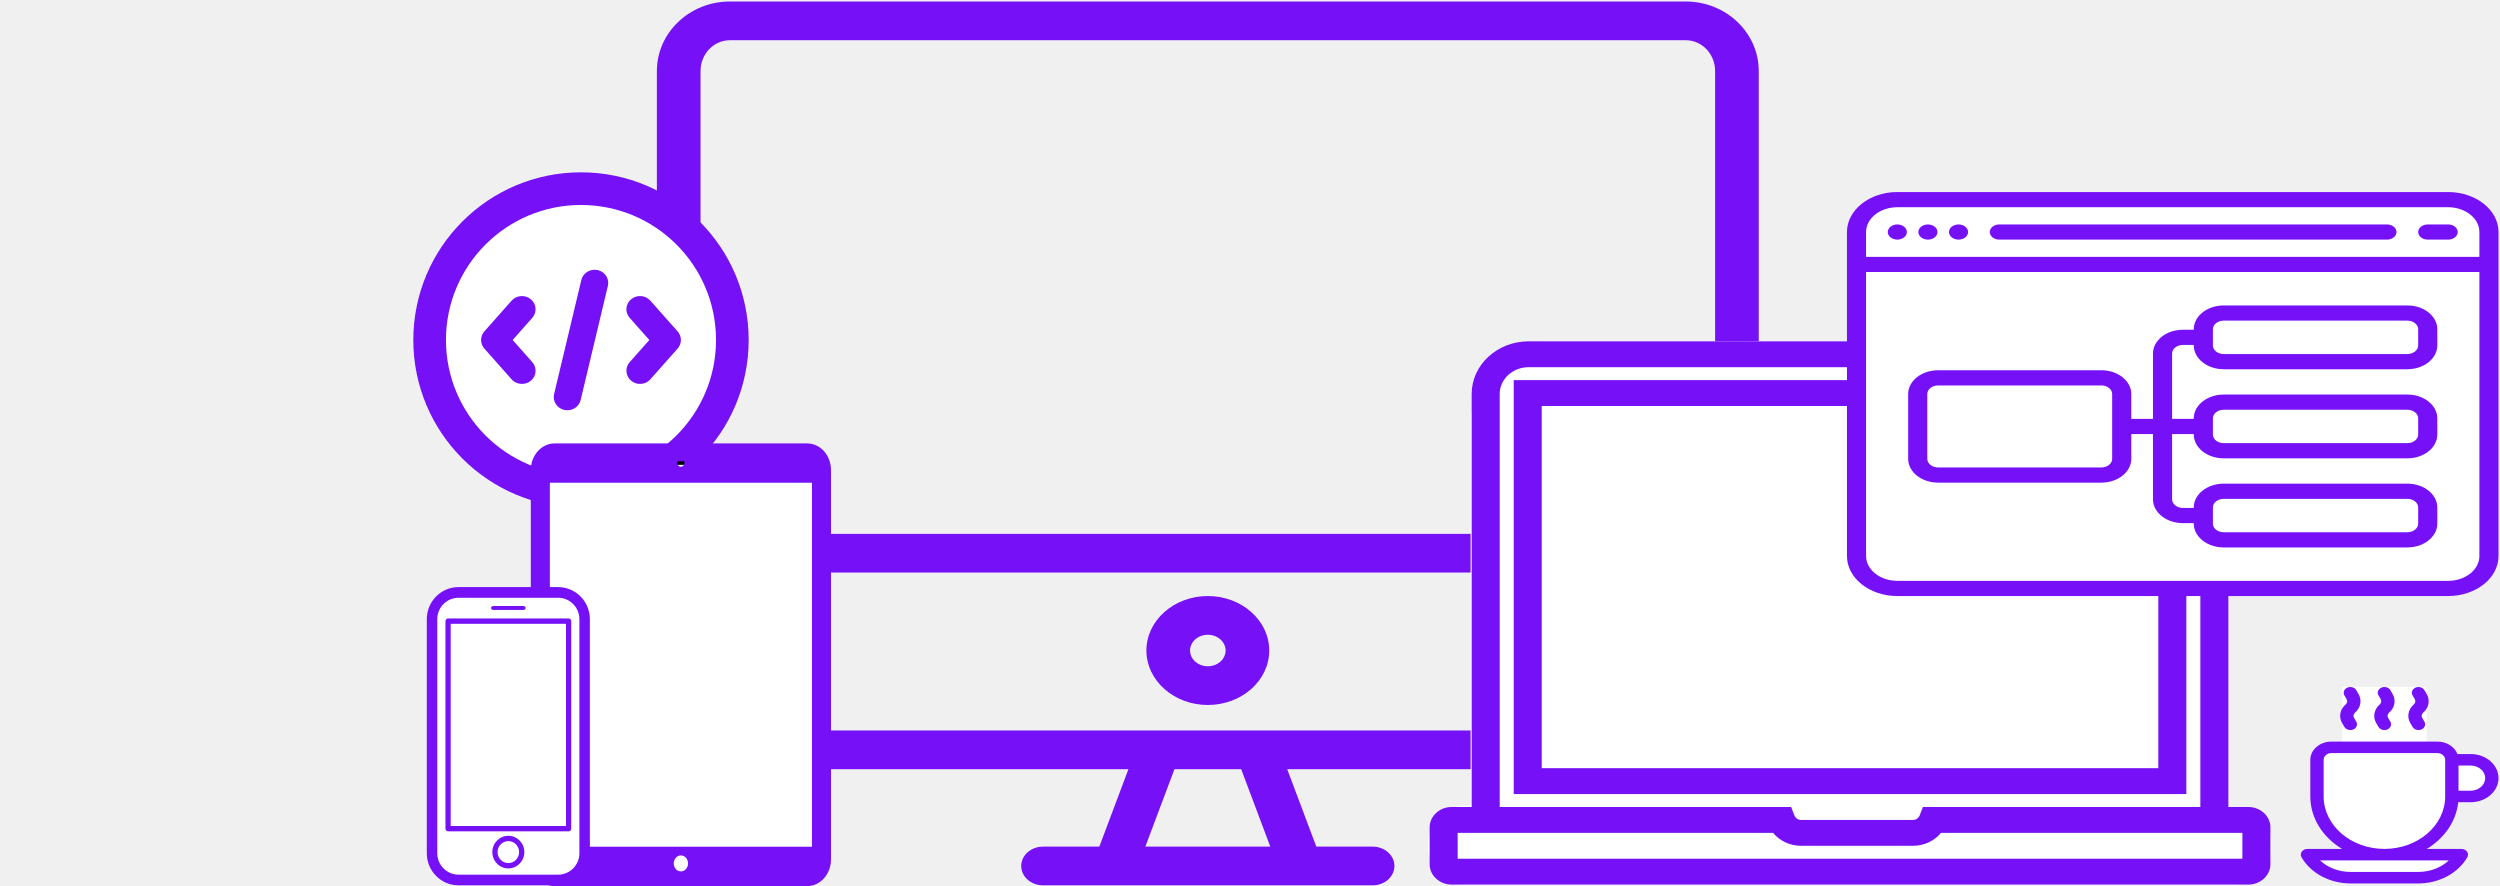
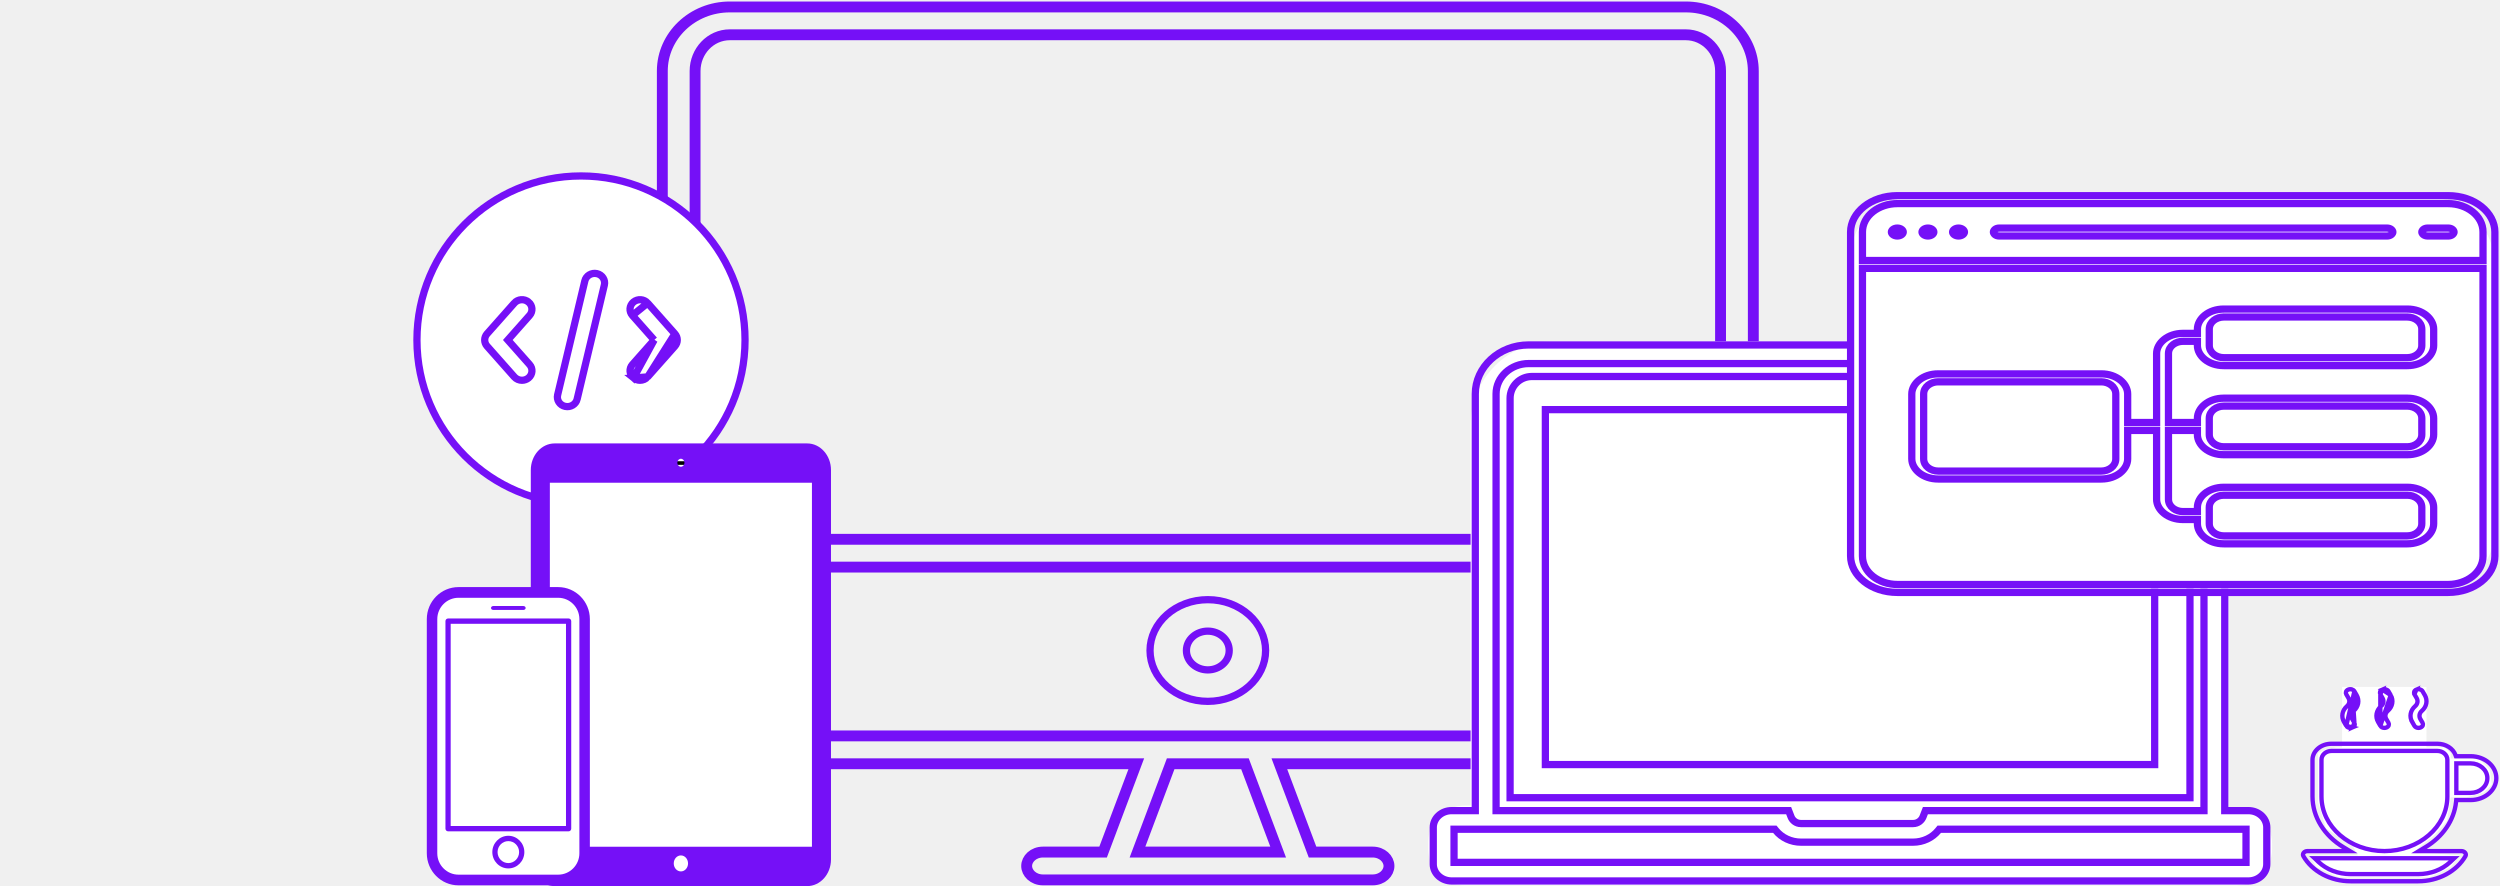
<svg xmlns="http://www.w3.org/2000/svg" width="689" height="244" viewBox="0 0 689 244" fill="none">
  <g id="Group 1">
    <g id="mac">
      <g id="Group">
-         <path id="Vector" d="M484.713 19.575C484.713 9.01 475.691 0.415 464.601 0.415H201.147C190.057 0.414 181.035 9.01 181.035 19.575V192.831C181.035 203.395 190.057 211.99 201.148 211.99H310.995L302.975 233.33H287.462C284.14 233.33 281.447 235.719 281.447 238.665C281.447 241.611 284.14 244 287.462 244H307.311H358.438H378.287C381.609 244 384.302 241.611 384.302 238.665C384.302 235.719 381.609 233.33 378.287 233.33H362.773L354.754 211.99H464.601C475.692 211.99 484.714 203.395 484.714 192.831V19.575H484.713ZM193.065 19.575C193.065 14.893 196.691 11.085 201.148 11.085H464.601C469.058 11.085 472.684 14.893 472.684 19.575V147.126H193.065V19.575ZM350.092 233.33H315.656L323.676 211.99H342.072L350.092 233.33ZM472.683 192.83C472.683 197.511 469.058 201.32 464.601 201.32H346.407H319.34H201.147C196.691 201.32 193.064 197.511 193.064 192.83V157.796H472.683V192.83H472.683Z" fill="#7510F7" />
-         <path id="Vector_2" d="M332.874 194.294C342.208 194.294 349.8 187.56 349.8 179.281C349.8 171.003 342.208 164.269 332.874 164.269C323.541 164.269 315.948 171.003 315.948 179.281C315.948 187.56 323.541 194.294 332.874 194.294ZM332.874 174.939C335.574 174.939 337.771 176.887 337.771 179.281C337.771 181.676 335.575 183.624 332.874 183.624C330.174 183.624 327.978 181.676 327.978 179.281C327.978 176.887 330.174 174.939 332.874 174.939Z" fill="#7510F7" />
+         <path id="Vector" d="M483.213 19.575V21.075H483.214V192.831C483.214 202.499 474.933 210.49 464.601 210.49H354.754H352.588L353.35 212.518L361.369 233.858L361.735 234.83H362.773H378.287C380.954 234.83 382.802 236.712 382.802 238.665C382.802 240.618 380.954 242.5 378.287 242.5H358.438H307.311H287.462C284.795 242.5 282.947 240.618 282.947 238.665C282.947 236.712 284.795 234.83 287.462 234.83H302.975H304.014L304.38 233.858L312.399 212.518L313.161 210.49H310.995H201.148C190.816 210.49 182.535 202.499 182.535 192.831V19.575C182.535 9.906 190.816 1.914 201.147 1.915H201.147H464.601C474.932 1.915 483.213 9.906 483.213 19.575ZM472.684 148.626H474.184V147.126V19.575C474.184 14.135 469.955 9.585 464.601 9.585H201.148C195.794 9.585 191.565 14.135 191.565 19.575V147.126V148.626H193.065H472.684ZM350.092 234.83H352.258L351.496 232.802L343.476 211.462L343.111 210.49H342.072H323.676H322.637L322.272 211.462L314.251 232.802L313.489 234.83H315.656H350.092ZM474.183 192.83V191.33H474.183V157.796V156.296H472.683H193.064H191.564V157.796V192.83C191.564 198.269 195.794 202.82 201.147 202.82H319.34H346.407H464.601C469.955 202.82 474.183 198.269 474.183 192.83Z" stroke="#7510F7" stroke-width="3" />
+         <path id="Vector_2" d="M348.8 179.281C348.8 186.898 341.772 193.294 332.874 193.294C323.977 193.294 316.948 186.898 316.948 179.281C316.948 171.665 323.977 165.269 332.874 165.269C341.772 165.269 348.8 171.665 348.8 179.281ZM338.771 179.281C338.771 176.225 336.01 173.939 332.874 173.939C329.738 173.939 326.978 176.225 326.978 179.281C326.978 182.338 329.738 184.624 332.874 184.624C336.011 184.624 338.771 182.338 338.771 179.281Z" stroke="#7510F7" stroke-width="2" />
      </g>
    </g>
    <g id="code-sign">
-       <circle id="Ellipse 1" cx="160.121" cy="93.705" r="41.712" fill="white" stroke="#7510F7" stroke-width="9" />
+       <circle id="Ellipse 1" cx="160.121" cy="93.705" r="45.212" fill="white" stroke="#7510F7" stroke-width="2" />
      <g id="code-sign_2">
-         <path id="Vector_3" d="M176.392 105.806C175.526 105.806 174.66 105.52 173.949 104.93C172.377 103.623 172.192 101.333 173.543 99.808L178.955 93.703L173.538 87.593C172.187 86.073 172.372 83.778 173.944 82.471C175.526 81.164 177.894 81.343 179.24 82.863L186.75 91.335C187.956 92.696 187.956 94.7 186.75 96.065L179.24 104.538C178.5 105.375 177.448 105.806 176.392 105.806Z" fill="#7510F7" />
-         <path id="Vector_4" d="M143.851 105.806C142.795 105.806 141.743 105.375 140.997 104.538L133.488 96.065C132.281 94.705 132.281 92.701 133.488 91.335L140.997 82.863C142.349 81.343 144.717 81.159 146.294 82.471C147.866 83.778 148.051 86.068 146.7 87.593L141.288 93.703L146.705 99.812C148.056 101.333 147.871 103.627 146.299 104.935C145.588 105.516 144.717 105.806 143.851 105.806Z" fill="#7510F7" />
-         <path id="Vector_5" d="M155.526 112.976C153.503 112.526 152.247 110.575 152.707 108.624L160.217 77.156C160.682 75.204 162.7 73.999 164.717 74.43C166.74 74.88 167.996 76.831 167.536 78.782L160.026 110.25C159.571 112.172 157.593 113.426 155.526 112.976Z" fill="#7510F7" />
+         <path id="Vector_3" d="M180.291 93.703L179.703 94.366L174.292 100.471C174.292 100.471 174.292 100.471 174.292 100.471C173.319 101.568 173.445 103.21 174.588 104.161L180.291 93.703ZM180.291 93.703L179.703 93.04M180.291 93.703L179.703 93.04M179.703 93.04L174.287 86.93L174.286 86.929M179.703 93.04L174.286 86.929M174.286 86.929C173.315 85.838 173.439 84.192 174.582 83.241C175.753 82.275 177.507 82.415 178.492 83.526L178.492 83.527M174.286 86.929L178.492 83.527M178.492 83.527L186.002 91.999L186.002 91.999M178.492 83.527L186.002 91.999M186.002 91.999C186.872 92.98 186.873 94.415 186.001 95.403C186.001 95.403 186.001 95.403 186.001 95.403L178.492 103.874L178.491 103.875M186.002 91.999L178.491 103.875M178.491 103.875C177.952 104.485 177.18 104.806 176.392 104.806C175.746 104.806 175.11 104.594 174.588 104.161L178.491 103.875Z" stroke="#7510F7" stroke-width="2" />
+         <path id="Vector_4" d="M134.236 95.402L134.236 95.402C133.366 94.421 133.364 92.986 134.237 91.998C134.237 91.998 134.237 91.998 134.237 91.998L141.745 83.528C141.745 83.528 141.745 83.527 141.745 83.527C142.738 82.411 144.492 82.273 145.654 83.24L145.655 83.24C146.798 84.191 146.924 85.833 145.951 86.93L145.951 86.93L140.539 93.04L139.952 93.703L140.539 94.366L145.956 100.476L145.957 100.477C146.927 101.568 146.804 103.212 145.663 104.163C145.138 104.591 144.493 104.806 143.851 104.806C143.064 104.806 142.29 104.485 141.745 103.873C141.745 103.873 141.744 103.873 141.744 103.873L134.236 95.402Z" stroke="#7510F7" stroke-width="2" />
+         <path id="Vector_5" d="M159.053 110.02C158.728 111.391 157.295 112.337 155.741 111.999C154.238 111.663 153.354 110.236 153.68 108.854C153.68 108.854 153.68 108.854 153.68 108.853L161.189 77.388C161.52 76.003 162.982 75.084 164.504 75.407C166.006 75.743 166.888 77.17 166.563 78.552C166.563 78.552 166.563 78.552 166.562 78.552L159.054 110.018L159.053 110.02Z" stroke="#7510F7" stroke-width="2" />
      </g>
    </g>
    <g id="ipad">
      <path id="Vector 7" d="M226.27 127.614H148.727V240.946H226.27V127.614Z" fill="white" stroke="black" />
      <g id="Group_2">
        <path id="Vector_6" d="M222.456 122.207H152.854C149.233 122.207 146.287 125.505 146.287 129.557V236.859C146.287 240.911 149.233 244.209 152.854 244.209H222.456C226.076 244.209 229.022 240.911 229.022 236.859V129.557C229.022 125.503 226.076 122.207 222.456 122.207ZM187.655 126.433C188.198 126.433 188.64 126.928 188.64 127.536C188.64 128.144 188.198 128.637 187.655 128.637C187.111 128.637 186.67 128.143 186.67 127.534C186.67 126.926 187.111 126.433 187.655 126.433ZM187.655 240.164C186.567 240.164 185.685 239.178 185.685 237.959C185.685 236.74 186.567 235.753 187.655 235.753C188.743 235.753 189.625 236.74 189.625 237.959C189.625 239.178 188.743 240.164 187.655 240.164ZM223.77 233.365H151.54V133.047H223.77V233.365Z" fill="#7510F7" />
      </g>
    </g>
    <g id="macbook">
      <path id="Vector 2" d="M428.297 94.068L466.964 94.068L540.716 94.068L591.017 93.82C603.764 93.756 614.131 104.072 614.131 116.819V222.576H616.19C621.712 222.576 626.19 227.053 626.19 232.576V234C626.19 239.523 621.713 244 616.19 244H403.633C398.11 244 393.633 239.523 393.633 234V232.023C393.633 226.5 398.11 222.023 403.633 222.023H405.297V117.068C405.297 104.366 415.594 94.068 428.297 94.068Z" fill="white" />
      <g id="macbook_2">
        <g id="Group_3">
-           <path id="Vector_7" d="M619.632 222.405H614.14V108.567C614.14 100.571 607.096 94.068 598.437 94.068H421.295C412.637 94.068 405.593 100.571 405.593 108.567V222.405H400.101C396.741 222.405 394.007 224.929 394.007 228.031V238.17C394.007 241.271 396.741 243.795 400.101 243.795H619.632C622.992 243.795 625.726 241.271 625.726 238.17V228.031C625.726 224.929 622.992 222.405 619.632 222.405ZM413.317 108.567C413.317 104.503 416.897 101.198 421.295 101.198H598.434C602.836 101.198 606.416 104.503 606.416 108.567V222.405H529.96L529.045 224.769C528.809 225.368 528.165 225.97 527.245 225.97H496.349C495.43 225.97 494.785 225.368 494.55 224.769L493.634 222.405H413.317V108.567ZM618.002 236.665H401.731V229.535H405.593H488.66C490.452 231.735 493.287 233.1 496.349 233.1H527.245C530.308 233.1 533.143 231.735 534.935 229.535H614.14H618.002V236.665Z" fill="#7510F7" />
-           <path id="Vector_8" d="M602.554 104.763H417.179V218.841H602.554V104.763ZM594.83 211.711H424.902V111.893H594.83V211.711Z" fill="#7510F7" />
+           <path id="Vector_7" d="M613.14 222.405V223.405H614.14H619.632C622.517 223.405 624.726 225.556 624.726 228.031V238.17C624.726 240.645 622.517 242.795 619.632 242.795H400.101C397.216 242.795 395.007 240.645 395.007 238.17V228.031C395.007 225.556 397.216 223.405 400.101 223.405H405.593H406.593V222.405V108.567C406.593 101.197 413.112 95.068 421.295 95.068H598.437C606.62 95.068 613.14 101.197 613.14 108.567V222.405ZM606.416 223.405H607.416V222.405V108.567C607.416 103.877 603.312 100.198 598.434 100.198H421.295C416.421 100.198 412.317 103.877 412.317 108.567V222.405V223.405H413.317H492.949L493.617 225.13L493.619 225.135C493.982 226.058 494.96 226.97 496.349 226.97H527.245C528.635 226.97 529.612 226.058 529.976 225.135L529.978 225.13L530.645 223.405H606.416ZM618.002 237.665H619.002V236.665V229.535V228.535H618.002H614.14H534.935H534.459L534.159 228.904C532.562 230.864 530.015 232.1 527.245 232.1H496.349C493.579 232.1 491.032 230.864 489.435 228.904L489.135 228.535H488.66H405.593H401.731H400.731V229.535V236.665V237.665H401.731H618.002Z" stroke="#7510F7" stroke-width="2" />
+           <path id="Vector_8" d="M603.554 104.763V103.763H602.554H422.179C418.865 103.763 416.179 106.449 416.179 109.763V218.841V219.841H417.179H602.554H603.554V218.841V104.763ZM593.83 210.711H425.902V112.893H593.83V210.711Z" stroke="#7510F7" stroke-width="2" />
        </g>
+       </g>
+     </g>
+     <g id="web-window">
+       <path id="Vector 5" d="M668.572 54.279H526.911C517.523 54.279 509.911 61.89 509.911 71.279V146.252C509.911 155.088 517.075 162.252 525.911 162.252H671.572C680.408 162.252 687.572 155.088 687.572 146.252V73.279C687.572 62.785 679.065 54.279 668.572 54.279Z" fill="white" />
+       <g id="Group_4">
+         <path id="Vector_9" d="M522.903 66.042C523.595 66.042 524.277 65.818 524.765 65.428C525.257 65.04 525.538 64.499 525.538 63.949C525.538 63.399 525.257 62.858 524.765 62.47C524.277 62.079 523.598 61.856 522.903 61.856C522.207 61.856 521.529 62.079 521.04 62.47C520.548 62.858 520.267 63.399 520.267 63.949C520.267 64.499 520.548 65.04 521.04 65.428C521.529 65.818 522.21 66.042 522.903 66.042Z" fill="#7510F7" />
+         <path id="Vector_10" d="M531.336 66.042C532.032 66.042 532.71 65.818 533.199 65.428C533.691 65.04 533.972 64.499 533.972 63.949C533.972 63.399 533.691 62.858 533.199 62.47C532.71 62.079 532.029 61.856 531.336 61.856C530.644 61.856 529.962 62.079 529.474 62.47C528.982 62.858 528.701 63.399 528.701 63.949C528.701 64.499 528.982 65.04 529.474 65.428C529.962 65.818 530.644 66.042 531.336 66.042Z" fill="#7510F7" />
+         <path id="Vector_11" d="M539.77 66.042C540.462 66.042 541.144 65.818 541.632 65.428C542.124 65.04 542.405 64.499 542.405 63.949C542.405 63.399 542.124 62.858 541.632 62.47C541.144 62.079 540.462 61.856 539.77 61.856C539.078 61.856 538.396 62.079 537.907 62.47C537.415 62.858 537.134 63.399 537.134 63.949C537.134 64.499 537.415 65.04 537.907 65.428C538.396 65.818 539.078 66.042 539.77 66.042Z" fill="#7510F7" />
+         <path id="Vector_12" d="M657.841 65.042H551.015C549.884 65.042 549.379 64.35 549.379 63.949C549.379 63.548 549.884 62.856 551.015 62.856H657.841C658.971 62.856 659.476 63.548 659.476 63.949C659.476 64.35 658.971 65.042 657.841 65.042Z" stroke="#7510F7" stroke-width="2" />
+         <path id="Vector_13" d="M674.708 65.042H669.086C667.955 65.042 667.45 64.35 667.45 63.949C667.45 63.548 667.955 62.856 669.086 62.856H674.708C675.839 62.856 676.344 63.548 676.344 63.949C676.344 64.35 675.839 65.042 674.708 65.042Z" stroke="#7510F7" stroke-width="2" />
+         <path id="Vector_14" d="M604.604 91.877H605.604V90.877V90.738C605.604 87.877 608.633 85.18 612.861 85.18H663.463C667.692 85.18 670.721 87.877 670.721 90.738V95.203C670.721 98.064 667.692 100.761 663.463 100.761H612.861C608.633 100.761 605.604 98.064 605.604 95.203V95.063V94.063H604.604H601.617C599.645 94.063 597.63 95.372 597.63 97.435V115.434V116.434H598.63H604.604H605.604V115.434V115.295C605.604 112.434 608.633 109.737 612.861 109.737H663.463C667.692 109.737 670.721 112.434 670.721 115.295V119.76C670.721 122.621 667.692 125.317 663.463 125.317H612.861C608.633 125.317 605.604 122.621 605.604 119.76V119.62V118.62H604.604H598.63H597.63V119.62V137.619C597.63 139.682 599.645 140.991 601.617 140.991H604.604H605.604V139.991V139.852C605.604 136.99 608.633 134.294 612.861 134.294H663.463C667.692 134.294 670.721 136.99 670.721 139.852V144.316C670.721 147.177 667.692 149.874 663.463 149.874H612.861C608.633 149.874 605.604 147.177 605.604 144.316V144.177V143.177H604.604H601.617C597.388 143.177 594.359 140.48 594.359 137.619V119.62V118.62H593.359H587.385H586.385V119.62V126.457C586.385 129.318 583.355 132.015 579.127 132.015H534.147C529.919 132.015 526.89 129.318 526.89 126.457V108.597C526.89 105.736 529.919 103.04 534.147 103.04H579.127C583.355 103.04 586.385 105.736 586.385 108.597V115.434V116.434H587.385H593.359H594.359V115.434V97.435C594.359 94.574 597.388 91.877 601.617 91.877H604.604ZM579.127 129.829C581.099 129.829 583.114 128.52 583.114 126.457V108.597C583.114 106.535 581.099 105.225 579.127 105.225H534.147C532.175 105.225 530.161 106.535 530.161 108.597V126.457C530.161 128.52 532.175 129.829 534.147 129.829H579.127ZM612.861 136.48C610.889 136.48 608.875 137.789 608.875 139.852V144.316C608.875 146.379 610.889 147.688 612.861 147.688H663.463C665.435 147.688 667.45 146.379 667.45 144.316V139.852C667.45 137.789 665.435 136.48 663.463 136.48H612.861ZM612.861 111.923C610.889 111.923 608.875 113.232 608.875 115.295V119.76C608.875 121.822 610.889 123.132 612.861 123.132H663.463C665.435 123.132 667.45 121.822 667.45 119.76V115.295C667.45 113.232 665.435 111.923 663.463 111.923H612.861ZM663.463 98.575C665.435 98.575 667.45 97.266 667.45 95.203V90.738C667.45 88.675 665.435 87.366 663.463 87.366H612.861C610.889 87.366 608.875 88.675 608.875 90.738V95.203C608.875 97.266 610.889 98.575 612.861 98.575H663.463Z" stroke="#7510F7" stroke-width="2" />
+         <path id="Vector_15" d="M683.318 71.786H684.318V70.786V63.949C684.318 59.424 679.78 56.112 674.708 56.112H522.903C517.83 56.112 513.293 59.424 513.293 63.949V70.786V71.786H514.293H683.318ZM514.293 73.971H513.293V74.971V153.246C513.293 157.771 517.83 161.083 522.903 161.083H674.708C679.78 161.083 684.318 157.771 684.318 153.246V74.971V73.971H683.318H514.293ZM522.903 53.926H674.708C682.037 53.926 687.589 58.626 687.589 63.949V153.246C687.589 158.569 682.037 163.269 674.708 163.269H522.903C515.574 163.269 510.022 158.569 510.022 153.246V63.949C510.022 58.626 515.574 53.926 522.903 53.926Z" stroke="#7510F7" stroke-width="2" />
      </g>
    </g>
    <g id="iphone">
      <path id="Vector 4" d="M155.786 162.882H125.783C121.365 162.882 117.783 166.464 117.783 170.882V229.601C117.783 236.78 123.604 242.601 130.783 242.601H155.786C158.548 242.601 160.786 240.362 160.786 237.601V167.882C160.786 165.121 158.548 162.882 155.786 162.882Z" fill="white" />
-       <path id="Vector_9" d="M153.83 161.802H126.362C121.546 161.802 117.627 165.764 117.627 170.635V235.168C117.627 240.036 121.546 244 126.362 244H153.829C158.645 244 162.566 240.036 162.566 235.168V170.635C162.567 165.764 158.647 161.802 153.83 161.802ZM159.679 235.168C159.679 238.414 157.056 241.056 153.83 241.056H126.362C123.138 241.056 120.515 238.414 120.515 235.168V170.635H120.516C120.516 167.388 123.139 164.747 126.363 164.747H153.83C157.054 164.747 159.679 167.388 159.679 170.635C159.68 170.635 159.68 235.168 159.679 235.168ZM156.709 170.452H123.488C123.088 170.452 122.766 170.78 122.766 171.187V228.378C122.766 228.783 123.088 229.115 123.488 229.115H156.709C157.108 229.115 157.432 228.785 157.432 228.378V171.187C157.431 170.78 157.108 170.452 156.709 170.452ZM155.987 227.641H124.208V171.923H155.986C155.986 171.923 155.986 227.641 155.987 227.641ZM140.098 230.341C137.664 230.341 135.683 232.359 135.683 234.839C135.683 237.32 137.664 239.337 140.098 239.337C142.532 239.337 144.51 237.318 144.51 234.839C144.51 232.359 142.532 230.341 140.098 230.341ZM140.098 237.865C138.46 237.865 137.128 236.507 137.128 234.839C137.128 233.171 138.46 231.812 140.098 231.812C141.735 231.812 143.067 233.171 143.067 234.839C143.067 236.507 141.735 237.865 140.098 237.865ZM135.321 167.56C135.321 167.26 135.608 167.018 135.963 167.018H144.229C144.584 167.018 144.87 167.26 144.87 167.56C144.87 167.86 144.585 168.103 144.231 168.103H135.964C135.611 168.103 135.322 167.86 135.321 167.56Z" fill="#7510F7" />
-     </g>
-     <g id="web-window">
-       <path id="Vector 5" d="M668.572 54.279H526.911C517.523 54.279 509.911 61.89 509.911 71.279V146.252C509.911 155.088 517.075 162.252 525.911 162.252H671.572C680.408 162.252 687.572 155.088 687.572 146.252V73.279C687.572 62.785 679.065 54.279 668.572 54.279Z" fill="white" />
-       <g id="Group_4">
-         <path id="Vector_10" d="M522.903 66.042C523.595 66.042 524.277 65.818 524.765 65.428C525.257 65.04 525.538 64.499 525.538 63.949C525.538 63.399 525.257 62.858 524.765 62.47C524.277 62.079 523.598 61.856 522.903 61.856C522.207 61.856 521.529 62.079 521.04 62.47C520.548 62.858 520.267 63.399 520.267 63.949C520.267 64.499 520.548 65.04 521.04 65.428C521.529 65.818 522.21 66.042 522.903 66.042Z" fill="#7510F7" />
-         <path id="Vector_11" d="M531.336 66.042C532.032 66.042 532.71 65.818 533.199 65.428C533.691 65.04 533.972 64.499 533.972 63.949C533.972 63.399 533.691 62.858 533.199 62.47C532.71 62.079 532.029 61.856 531.336 61.856C530.644 61.856 529.962 62.079 529.474 62.47C528.982 62.858 528.701 63.399 528.701 63.949C528.701 64.499 528.982 65.04 529.474 65.428C529.962 65.818 530.644 66.042 531.336 66.042Z" fill="#7510F7" />
-         <path id="Vector_12" d="M539.77 66.042C540.462 66.042 541.144 65.818 541.632 65.428C542.124 65.04 542.405 64.499 542.405 63.949C542.405 63.399 542.124 62.858 541.632 62.47C541.144 62.079 540.462 61.856 539.77 61.856C539.078 61.856 538.396 62.079 537.907 62.47C537.415 62.858 537.134 63.399 537.134 63.949C537.134 64.499 537.415 65.04 537.907 65.428C538.396 65.818 539.078 66.042 539.77 66.042Z" fill="#7510F7" />
-         <path id="Vector_13" d="M551.015 66.042H657.841C659.296 66.042 660.476 65.105 660.476 63.949C660.476 62.793 659.296 61.856 657.841 61.856H551.015C549.559 61.856 548.379 62.793 548.379 63.949C548.379 65.105 549.559 66.042 551.015 66.042Z" fill="#7510F7" />
-         <path id="Vector_14" d="M669.086 66.042H674.708C676.164 66.042 677.344 65.105 677.344 63.949C677.344 62.793 676.164 61.856 674.708 61.856H669.086C667.63 61.856 666.45 62.793 666.45 63.949C666.45 65.105 667.63 66.042 669.086 66.042Z" fill="#7510F7" />
-         <path id="Vector_15" d="M663.463 84.18H612.861C608.308 84.18 604.604 87.122 604.604 90.738V90.877H601.617C597.063 90.877 593.359 93.819 593.359 97.435V115.434H587.385V108.597C587.385 104.981 583.68 102.04 579.127 102.04H534.147C529.594 102.04 525.89 104.981 525.89 108.597V126.457C525.89 130.073 529.594 133.015 534.147 133.015H579.127C583.68 133.015 587.385 130.073 587.385 126.457V119.62H593.359V137.619C593.359 141.235 597.063 144.177 601.617 144.177H604.604V144.316C604.604 147.932 608.308 150.874 612.861 150.874H663.463C668.017 150.874 671.721 147.932 671.721 144.316V139.852C671.721 136.236 668.017 133.294 663.463 133.294H612.861C608.308 133.294 604.604 136.236 604.604 139.852V139.991H601.617C599.97 139.991 598.63 138.927 598.63 137.619V119.62H604.604V119.76C604.604 123.376 608.308 126.317 612.861 126.317H663.463C668.017 126.317 671.721 123.376 671.721 119.76V115.295C671.721 111.679 668.017 108.737 663.463 108.737H612.861C608.308 108.737 604.604 111.679 604.604 115.295V115.434H598.63V97.435C598.63 96.127 599.97 95.063 601.617 95.063H604.604V95.203C604.604 98.819 608.308 101.761 612.861 101.761H663.463C668.017 101.761 671.721 98.819 671.721 95.203V90.738C671.721 87.122 668.017 84.18 663.463 84.18ZM582.114 126.457C582.114 127.765 580.774 128.829 579.127 128.829H534.147C532.5 128.829 531.161 127.765 531.161 126.457V108.597C531.161 107.29 532.5 106.225 534.147 106.225H579.127C580.774 106.225 582.114 107.29 582.114 108.597V126.457ZM609.875 139.852C609.875 138.544 611.214 137.48 612.861 137.48H663.463C665.11 137.48 666.45 138.544 666.45 139.852V144.316C666.45 145.624 665.11 146.688 663.463 146.688H612.861C611.214 146.688 609.875 145.624 609.875 144.316V139.852ZM609.875 115.295C609.875 113.987 611.214 112.923 612.861 112.923H663.463C665.11 112.923 666.45 113.987 666.45 115.295V119.76C666.45 121.068 665.11 122.132 663.463 122.132H612.861C611.214 122.132 609.875 121.068 609.875 119.76V115.295ZM666.45 95.203C666.45 96.511 665.11 97.575 663.463 97.575H612.861C611.214 97.575 609.875 96.511 609.875 95.203V90.738C609.875 89.43 611.214 88.366 612.861 88.366H663.463C665.11 88.366 666.45 89.43 666.45 90.738V95.203Z" fill="#7510F7" />
-         <path id="Vector_16" d="M674.708 52.926H522.903C515.249 52.926 509.022 57.871 509.022 63.949V153.246C509.022 159.324 515.249 164.269 522.903 164.269H674.708C682.362 164.269 688.589 159.324 688.589 153.246V63.949C688.589 57.871 682.362 52.926 674.708 52.926ZM522.903 57.112H674.708C679.455 57.112 683.318 60.179 683.318 63.949V70.786H514.293V63.949C514.293 60.179 518.156 57.112 522.903 57.112ZM674.708 160.083H522.903C518.156 160.083 514.293 157.016 514.293 153.246V74.971H683.318V153.246C683.318 157.016 679.455 160.083 674.708 160.083Z" fill="#7510F7" />
-       </g>
+       <path id="Vector_16" d="M153.83 161.802H126.362C121.546 161.802 117.627 165.764 117.627 170.635V235.168C117.627 240.036 121.546 244 126.362 244H153.829C158.645 244 162.566 240.036 162.566 235.168V170.635C162.567 165.764 158.647 161.802 153.83 161.802ZM159.679 235.168C159.679 238.414 157.056 241.056 153.83 241.056H126.362C123.138 241.056 120.515 238.414 120.515 235.168V170.635H120.516C120.516 167.388 123.139 164.747 126.363 164.747H153.83C157.054 164.747 159.679 167.388 159.679 170.635C159.68 170.635 159.68 235.168 159.679 235.168ZM156.709 170.452H123.488C123.088 170.452 122.766 170.78 122.766 171.187V228.378C122.766 228.784 123.088 229.115 123.488 229.115H156.709C157.108 229.115 157.432 228.785 157.432 228.378V171.187C157.431 170.78 157.108 170.452 156.709 170.452ZM155.987 227.641H124.208V171.923H155.986C155.986 171.923 155.986 227.641 155.987 227.641ZM140.098 230.341C137.664 230.341 135.683 232.359 135.683 234.839C135.683 237.32 137.664 239.337 140.098 239.337C142.532 239.337 144.51 237.318 144.51 234.839C144.51 232.359 142.532 230.341 140.098 230.341ZM140.098 237.865C138.46 237.865 137.128 236.507 137.128 234.839C137.128 233.171 138.46 231.812 140.098 231.812C141.735 231.812 143.067 233.171 143.067 234.839C143.067 236.507 141.735 237.865 140.098 237.865ZM135.321 167.56C135.321 167.26 135.608 167.018 135.963 167.018H144.229C144.584 167.018 144.87 167.26 144.87 167.56C144.87 167.86 144.585 168.103 144.231 168.103H135.964C135.611 168.103 135.322 167.86 135.321 167.56Z" fill="#7510F7" />
    </g>
    <g id="coffee">
      <path id="Vector 6" d="M649.841 235.744H636.537L638.398 239.001L644.538 241.792H661.006H669.565L675.427 239.001L677.846 235.744L665.379 234.814L667.053 233.232L670.868 230.255L674.403 226.254L675.427 219.742H679.706L684.544 218.439L686.777 216.206L686.126 212.113L683.149 209.043H675.427V207.554L673.659 205.972H668.728V189.319H645.469V205.972H644.073L641.003 206.531L638.863 207.554V221.044L641.003 228.301L648.446 233.232L649.841 235.744Z" fill="white" />
      <g id="Group_5">
-         <path id="Vector_17" d="M654.885 199.27L655.501 200.332C655.823 200.887 656.472 201.208 657.145 201.208C657.422 201.208 657.703 201.154 657.967 201.04C658.874 200.647 659.241 199.694 658.786 198.911L658.17 197.85C657.889 197.364 657.998 196.78 658.443 196.396C660.009 195.045 660.394 192.989 659.403 191.28L658.786 190.218C658.332 189.435 657.228 189.118 656.321 189.51C655.413 189.903 655.046 190.856 655.501 191.639L656.117 192.7C656.399 193.186 656.289 193.77 655.844 194.154C654.279 195.505 653.893 197.561 654.885 199.27Z" fill="#7510F7" />
-         <path id="Vector_18" d="M645.491 199.27L646.108 200.332C646.43 200.887 647.078 201.208 647.752 201.208C648.028 201.208 648.309 201.154 648.573 201.04C649.481 200.647 649.848 199.694 649.393 198.911L648.777 197.85C648.495 197.364 648.605 196.78 649.05 196.396C650.615 195.045 651.001 192.989 650.009 191.28L649.393 190.218C648.939 189.435 647.835 189.118 646.927 189.51C646.02 189.903 645.653 190.856 646.108 191.639L646.724 192.7C647.006 193.186 646.896 193.77 646.451 194.154C644.885 195.505 644.5 197.561 645.491 199.27Z" fill="#7510F7" />
-         <path id="Vector_19" d="M664.278 199.27L664.894 200.332C665.216 200.887 665.865 201.208 666.538 201.208C666.815 201.208 667.096 201.154 667.36 201.04C668.267 200.647 668.634 199.694 668.18 198.911L667.564 197.85C667.282 197.364 667.391 196.78 667.836 196.396C669.402 195.045 669.788 192.989 668.796 191.28L668.18 190.218C667.725 189.435 666.622 189.118 665.714 189.51C664.807 189.903 664.44 190.856 664.894 191.639L665.51 192.7C665.792 193.186 665.682 193.77 665.238 194.154C663.672 195.505 663.286 197.561 664.278 199.27Z" fill="#7510F7" />
-         <path id="Vector_20" d="M680.897 207.813H677.267C676.497 205.821 674.315 204.381 671.751 204.381H642.537C639.331 204.381 636.723 206.632 636.723 209.399V219.506C636.723 225.481 640.185 230.771 645.469 233.96H635.938C635.301 233.96 634.71 234.245 634.375 234.712C634.04 235.18 634.01 235.764 634.294 236.255C635.552 238.427 637.482 240.249 639.874 241.525C642.266 242.801 645.017 243.476 647.83 243.476H666.457C669.27 243.476 672.021 242.801 674.413 241.525C676.806 240.249 678.735 238.427 679.993 236.255C680.277 235.764 680.247 235.18 679.912 234.712C679.577 234.245 678.986 233.96 678.349 233.96H668.818C673.63 231.056 676.931 226.41 677.483 221.092H680.897C685.138 221.092 688.589 218.113 688.589 214.452C688.589 210.792 685.139 207.813 680.897 207.813ZM674.875 237.132C672.743 239.133 669.724 240.304 666.457 240.304H647.83C644.564 240.304 641.544 239.133 639.412 237.132H674.875ZM657.144 233.96C647.91 233.96 640.398 227.476 640.398 219.506V209.4C640.398 208.381 641.357 207.553 642.537 207.553H671.751C672.93 207.553 673.89 208.381 673.89 209.4V219.506C673.89 227.476 666.378 233.96 657.144 233.96ZM680.897 217.92H677.565V210.985H680.897C683.112 210.985 684.914 212.541 684.914 214.453C684.914 216.364 683.112 217.92 680.897 217.92Z" fill="#7510F7" />
+         <path id="Vector_17" d="M656.02 200.031L656.02 200.031C656.216 200.369 656.646 200.608 657.145 200.608C657.344 200.608 657.543 200.569 657.728 200.489L657.728 200.489C658.362 200.215 658.512 199.635 658.267 199.213L658.267 199.212L657.651 198.151C657.651 198.151 657.651 198.151 657.651 198.151C657.215 197.399 657.403 196.502 658.051 195.942C659.413 194.766 659.721 193.023 658.884 191.581L656.02 200.031ZM656.02 200.031L655.404 198.969C655.404 198.969 655.404 198.969 655.404 198.969C654.567 197.527 654.874 195.784 656.236 194.608L656.237 194.608C656.884 194.049 657.072 193.151 656.636 192.399C656.636 192.399 656.636 192.399 656.636 192.399L656.02 191.338L656.02 191.338M656.02 200.031L656.02 191.338M656.02 191.338C655.775 190.915 655.926 190.335 656.559 190.061L656.02 191.338ZM658.268 190.519L658.884 191.581L656.559 190.061C657.226 189.773 657.986 190.034 658.268 190.519C658.268 190.519 658.268 190.519 658.268 190.519Z" stroke="#7510F7" stroke-width="1.2" />
+         <path id="Vector_18" d="M646.627 200.031L646.627 200.031C646.823 200.369 647.253 200.608 647.752 200.608C647.951 200.608 648.15 200.569 648.335 200.489L646.627 200.031ZM646.627 200.031L646.01 198.969L645.522 199.253L646.01 198.969C645.173 197.527 645.481 195.784 646.843 194.608L646.843 194.608C647.491 194.048 647.679 193.151 647.243 192.399L647.243 192.399L646.627 191.338L646.627 191.338C646.382 190.915 646.532 190.335 647.166 190.061C647.833 189.773 648.593 190.034 648.874 190.519L648.874 190.519M646.627 200.031L648.874 190.519M648.874 199.213L648.874 199.212L648.258 198.151L648.258 198.151C647.822 197.399 648.01 196.502 648.658 195.942M648.874 199.213L648.658 195.942M648.874 199.213C649.119 199.635 648.968 200.215 648.335 200.489L648.874 199.213ZM648.658 195.942C650.02 194.766 650.328 193.023 649.49 191.581M648.658 195.942L649.49 191.581M648.874 190.519L649.49 191.581C649.49 191.581 649.49 191.581 649.49 191.581M648.874 190.519L649.49 191.581" stroke="#7510F7" stroke-width="1.2" />
+         <path id="Vector_19" d="M665.413 191.338C665.168 190.915 665.319 190.335 665.952 190.061L665.413 191.338ZM666.029 192.399L665.413 191.338L665.952 190.061C666.62 189.773 667.38 190.035 667.661 190.519C667.661 190.519 667.661 190.519 667.661 190.519L668.277 191.581L668.277 191.581C669.114 193.023 668.807 194.766 667.444 195.942C666.796 196.502 666.608 197.399 667.045 198.151C667.045 198.151 667.045 198.151 667.045 198.151L667.661 199.212L667.661 199.212C667.906 199.635 667.755 200.215 667.122 200.489C666.937 200.569 666.737 200.608 666.538 200.608C666.039 200.608 665.61 200.369 665.413 200.031C665.413 200.031 665.413 200.031 665.413 200.031L664.797 198.969L664.288 199.265L664.797 198.969C663.96 197.527 664.267 195.784 665.63 194.608L665.63 194.608C666.278 194.048 666.466 193.151 666.029 192.399C666.029 192.399 666.029 192.399 666.029 192.399Z" stroke="#7510F7" stroke-width="1.2" />
+         <path id="Vector_20" d="M676.708 208.03L676.856 208.413H677.267H680.897C684.893 208.413 687.989 211.203 687.989 214.452C687.989 217.702 684.893 220.492 680.897 220.492H677.483H676.942L676.886 221.03C676.356 226.132 673.185 230.624 668.508 233.447L666.663 234.56H668.818H678.349C678.817 234.56 679.216 234.77 679.424 235.062L679.424 235.062C679.624 235.341 679.638 235.67 679.473 235.955L679.473 235.955C678.276 238.021 676.433 239.768 674.131 240.996C671.829 242.224 669.175 242.876 666.457 242.876H647.83C645.112 242.876 642.458 242.224 640.156 240.996C637.854 239.768 636.011 238.021 634.814 235.955C634.649 235.67 634.663 235.341 634.863 235.062L634.863 235.062C635.072 234.77 635.47 234.56 635.938 234.56H645.469H647.624L645.779 233.447C640.643 230.346 637.323 225.235 637.323 219.506V209.399C637.323 207.043 639.576 204.981 642.537 204.981H671.751C674.103 204.981 676.039 206.301 676.708 208.03ZM675.286 237.57L676.391 236.532H674.875H639.412H637.896L639.001 237.57C641.254 239.683 644.423 240.904 647.83 240.904H666.457C669.864 240.904 673.034 239.683 675.286 237.57ZM676.965 217.92V218.52H677.565H680.897C683.358 218.52 685.514 216.776 685.514 214.453C685.514 212.13 683.358 210.385 680.897 210.385H677.565H676.965V210.985V217.92ZM639.798 219.506C639.798 227.887 647.664 234.56 657.144 234.56C666.623 234.56 674.49 227.887 674.49 219.506V209.4C674.49 207.97 673.176 206.953 671.751 206.953H642.537C641.112 206.953 639.798 207.97 639.798 209.4V219.506Z" stroke="#7510F7" stroke-width="1.2" />
      </g>
    </g>
  </g>
</svg>
